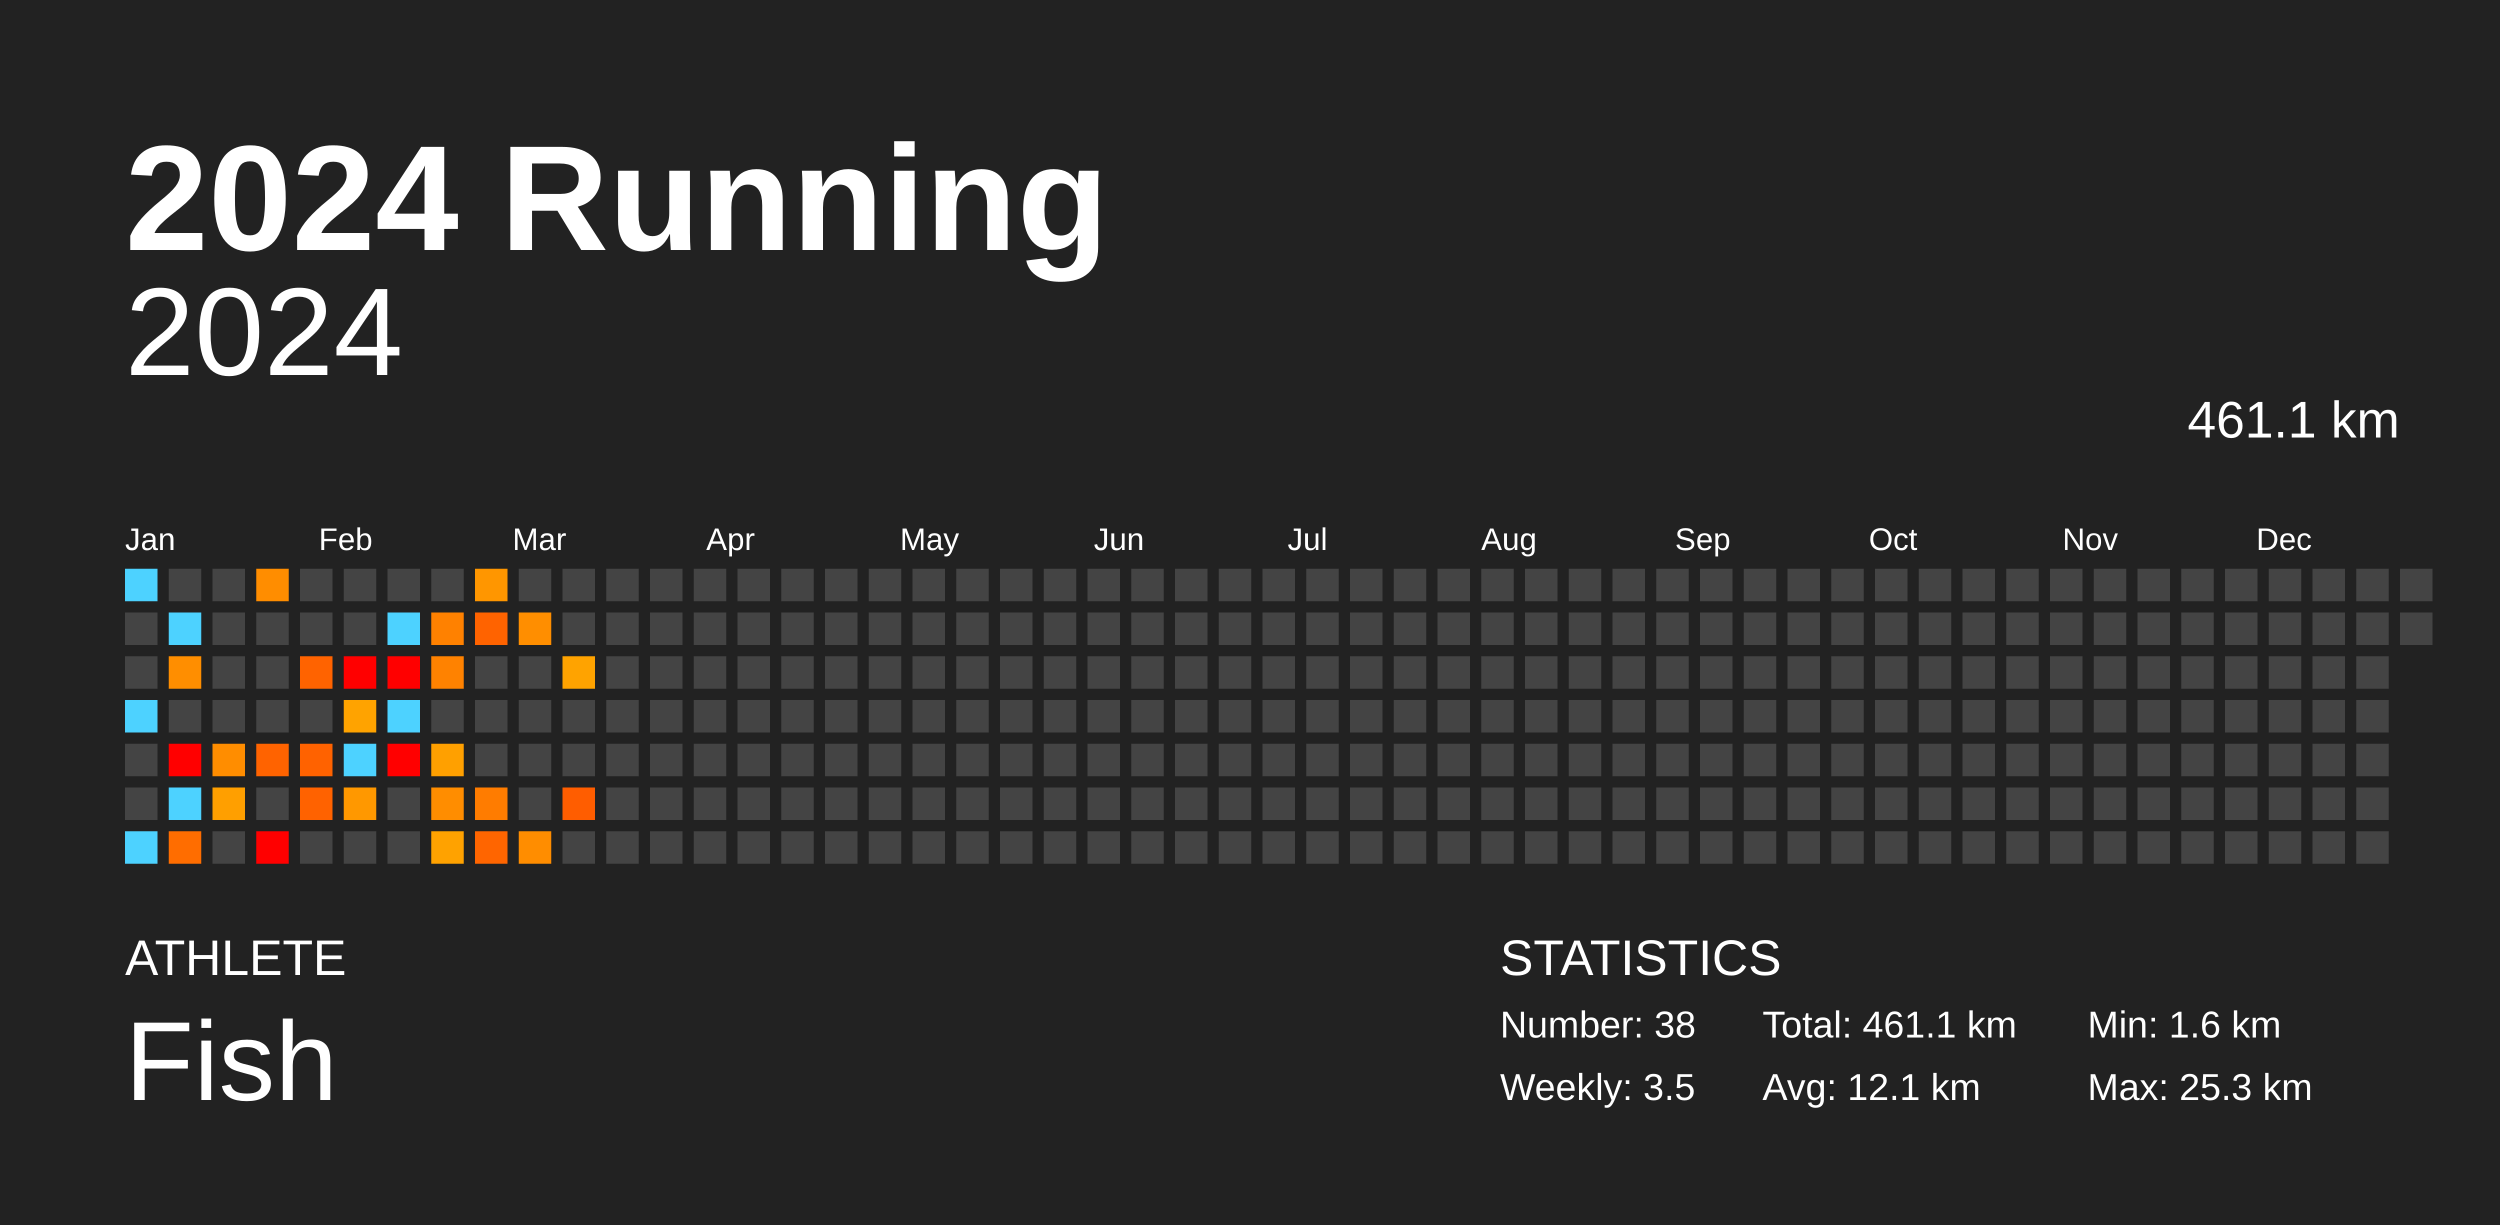
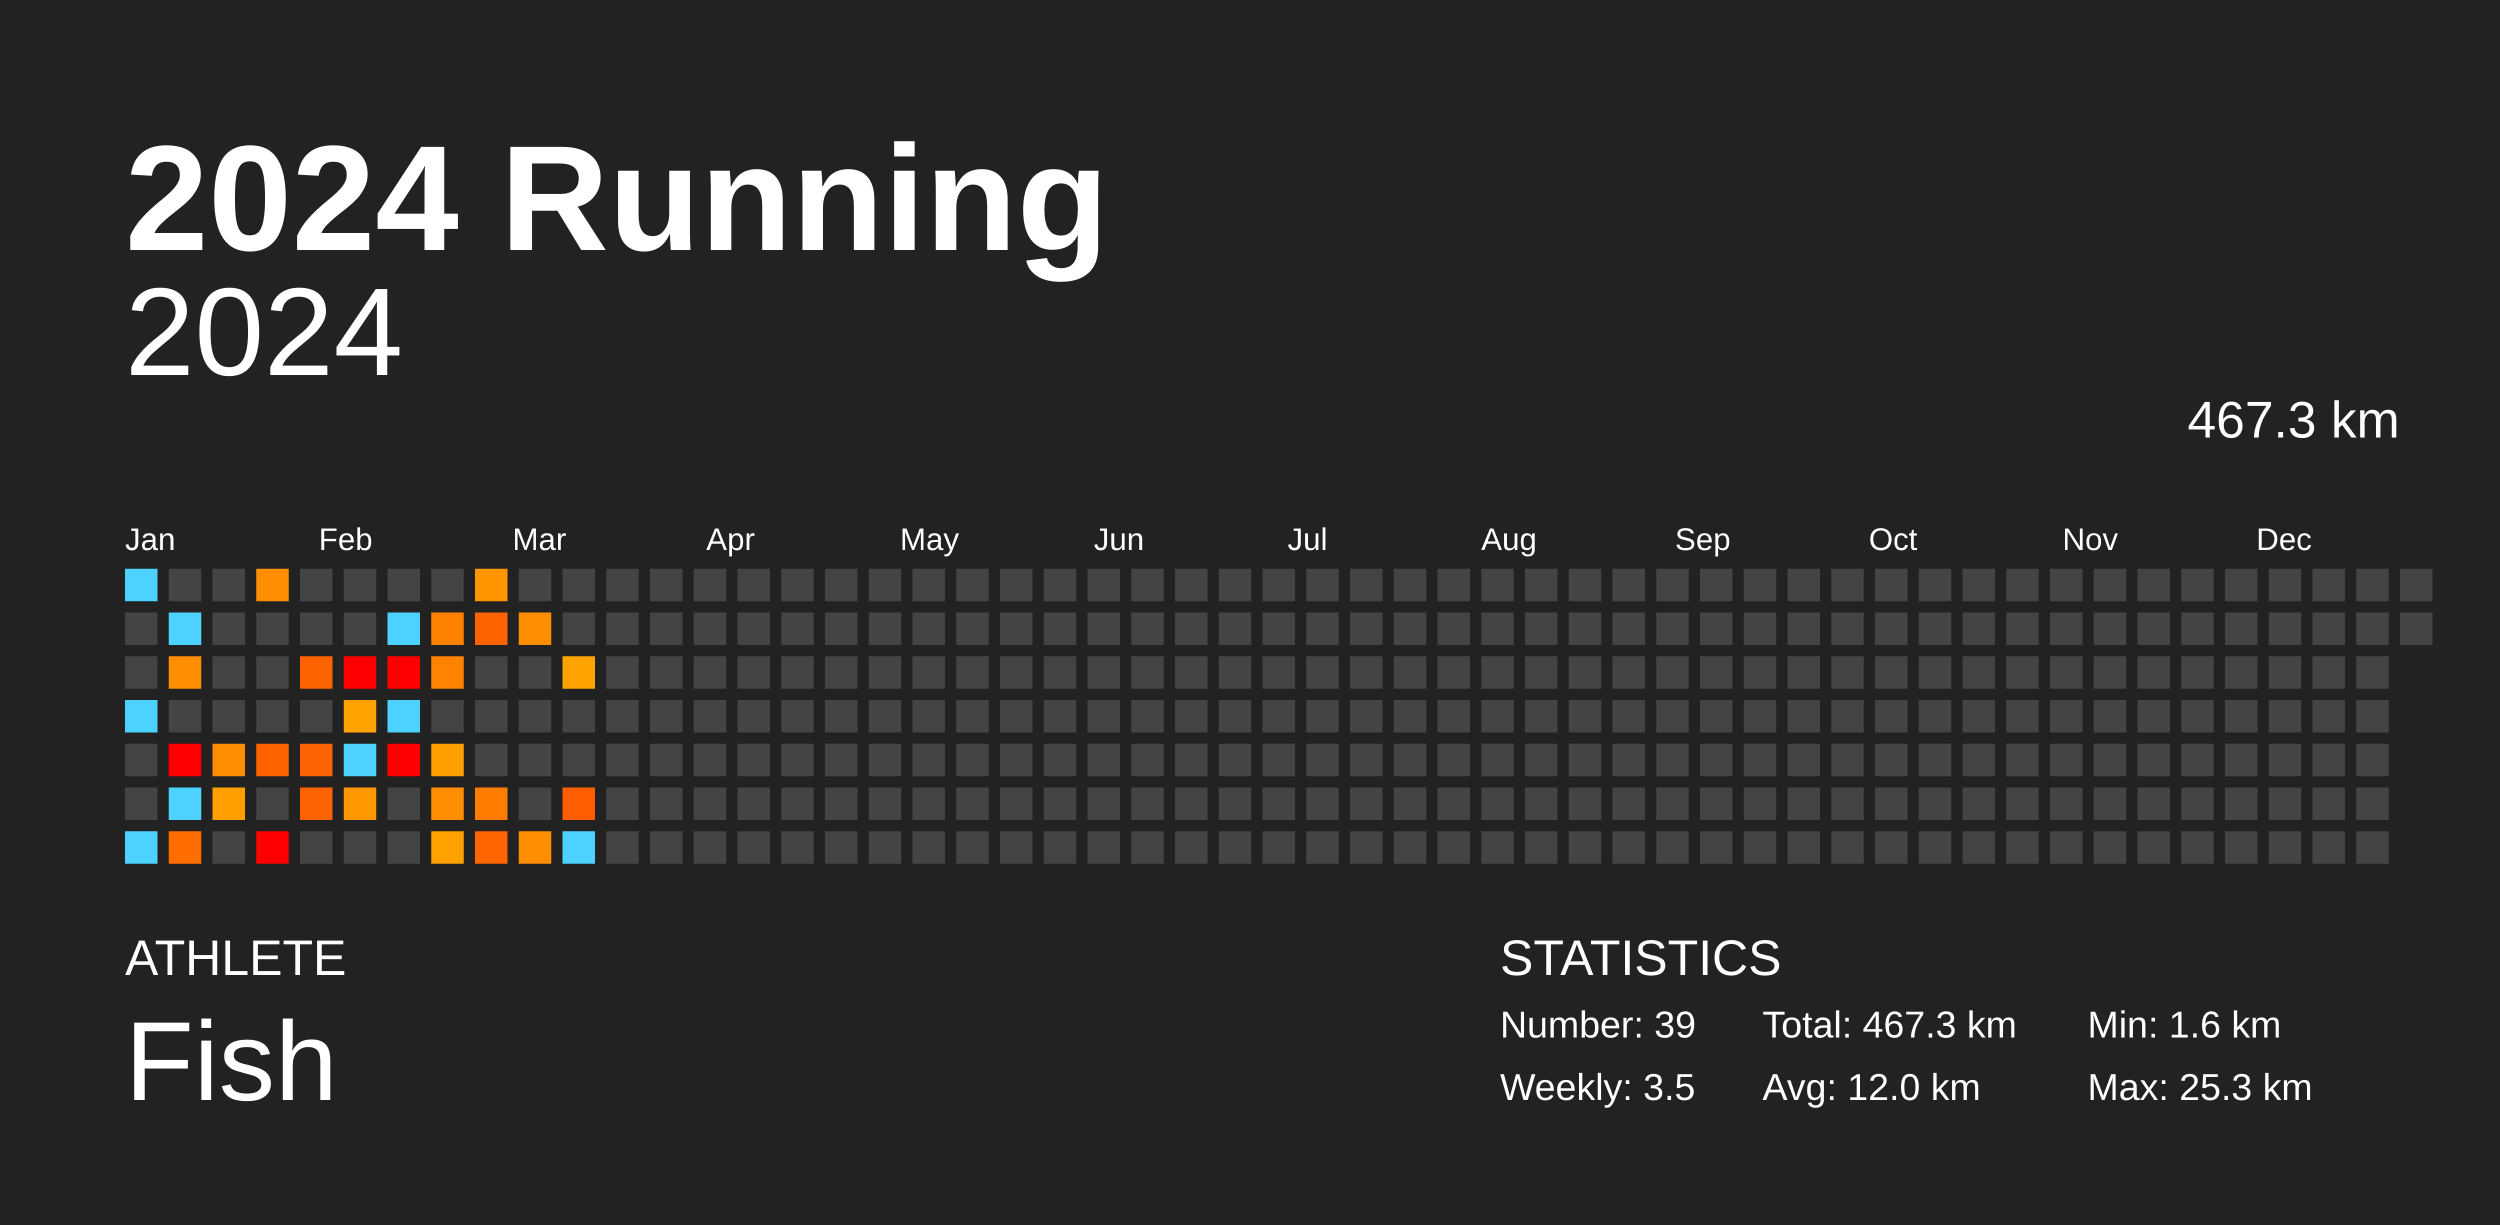
<svg xmlns="http://www.w3.org/2000/svg" baseProfile="full" height="98mm" version="1.1" viewBox="0,0,200,98" width="200mm">
  <defs />
  <rect fill="#222222" height="98" width="200" x="0" y="0" />
  <text fill="#FFFFFF" style="font-size:12px; font-family:Arial; font-weight:bold;" x="10" y="20">2024 Running</text>
  <text fill="#FFFFFF" style="font-size:4px; font-family:Arial" x="10" y="78">ATHLETE</text>
  <text fill="#FFFFFF" style="font-size:9px; font-family:Arial" x="10" y="88">Fish</text>
  <text fill="#FFFFFF" style="font-size:4px; font-family:Arial" x="120" y="78">STATISTICS</text>
-   <text fill="#FFFFFF" style="font-size:3px; font-family:Arial" x="120" y="83">Number: 38</text>
+   <text fill="#FFFFFF" style="font-size:3px; font-family:Arial" x="120" y="83">Number: 39</text>
  <text fill="#FFFFFF" style="font-size:3px; font-family:Arial" x="120" y="88">Weekly: 3.5</text>
-   <text fill="#FFFFFF" style="font-size:3px; font-family:Arial" x="141" y="83">Total: 461.1 km</text>
-   <text fill="#FFFFFF" style="font-size:3px; font-family:Arial" x="141" y="88">Avg: 12.1 km</text>
+   <text fill="#FFFFFF" style="font-size:3px; font-family:Arial" x="141" y="83">Total: 467.3 km</text>
+   <text fill="#FFFFFF" style="font-size:3px; font-family:Arial" x="141" y="88">Avg: 12.0 km</text>
  <text fill="#FFFFFF" style="font-size:3px; font-family:Arial" x="167" y="83">Min: 1.6 km</text>
  <text fill="#FFFFFF" style="font-size:3px; font-family:Arial" x="167" y="88">Max: 25.3 km</text>
  <text alignment-baseline="hanging" fill="#FFFFFF" style="font-size:10.0px; font-family:Arial;" x="10" y="30">2024</text>
-   <text alignment-baseline="hanging" fill="#FFFFFF" style="font-size:4.125px; font-family:Arial;" x="175" y="35">461.1 km</text>
+   <text alignment-baseline="hanging" fill="#FFFFFF" style="font-size:4.125px; font-family:Arial;" x="175" y="35">467.3 km</text>
  <text fill="#FFFFFF" style="font-size:2.5px; font-family:Arial" x="10.0" y="44">Jan</text>
  <text fill="#FFFFFF" style="font-size:2.5px; font-family:Arial" x="25.5" y="44">Feb</text>
  <text fill="#FFFFFF" style="font-size:2.5px; font-family:Arial" x="41.0" y="44">Mar</text>
  <text fill="#FFFFFF" style="font-size:2.5px; font-family:Arial" x="56.5" y="44">Apr</text>
  <text fill="#FFFFFF" style="font-size:2.5px; font-family:Arial" x="72.0" y="44">May</text>
  <text fill="#FFFFFF" style="font-size:2.5px; font-family:Arial" x="87.5" y="44">Jun</text>
  <text fill="#FFFFFF" style="font-size:2.5px; font-family:Arial" x="103.0" y="44">Jul</text>
  <text fill="#FFFFFF" style="font-size:2.5px; font-family:Arial" x="118.5" y="44">Aug</text>
  <text fill="#FFFFFF" style="font-size:2.5px; font-family:Arial" x="134.0" y="44">Sep</text>
  <text fill="#FFFFFF" style="font-size:2.5px; font-family:Arial" x="149.5" y="44">Oct</text>
  <text fill="#FFFFFF" style="font-size:2.5px; font-family:Arial" x="165.0" y="44">Nov</text>
  <text fill="#FFFFFF" style="font-size:2.5px; font-family:Arial" x="180.5" y="44">Dec</text>
  <rect fill="#4dd2ff" height="2.6" width="2.6" x="10.0" y="45.5" />
  <rect fill="#444444" height="2.6" width="2.6" x="10.0" y="49.0" />
  <rect fill="#444444" height="2.6" width="2.6" x="10.0" y="52.5" />
  <rect fill="#4dd2ff" height="2.6" width="2.6" x="10.0" y="56.0" />
  <rect fill="#444444" height="2.6" width="2.6" x="10.0" y="59.5" />
  <rect fill="#444444" height="2.6" width="2.6" x="10.0" y="63.0" />
  <rect fill="#4dd2ff" height="2.6" width="2.6" x="10.0" y="66.5" />
  <rect fill="#444444" height="2.6" width="2.6" x="13.5" y="45.5" />
  <rect fill="#4dd2ff" height="2.6" width="2.6" x="13.5" y="49.0" />
  <rect fill="#ff8e00" height="2.6" width="2.6" x="13.5" y="52.5" />
  <rect fill="#444444" height="2.6" width="2.6" x="13.5" y="56.0" />
  <rect fill="red" height="2.6" width="2.6" x="13.5" y="59.5" />
  <rect fill="#4dd2ff" height="2.6" width="2.6" x="13.5" y="63.0" />
  <rect fill="#ff6d00" height="2.6" width="2.6" x="13.5" y="66.5" />
  <rect fill="#444444" height="2.6" width="2.6" x="17.0" y="45.5" />
  <rect fill="#444444" height="2.6" width="2.6" x="17.0" y="49.0" />
  <rect fill="#444444" height="2.6" width="2.6" x="17.0" y="52.5" />
  <rect fill="#444444" height="2.6" width="2.6" x="17.0" y="56.0" />
  <rect fill="#ff8d00" height="2.6" width="2.6" x="17.0" y="59.5" />
  <rect fill="#ff9f00" height="2.6" width="2.6" x="17.0" y="63.0" />
  <rect fill="#444444" height="2.6" width="2.6" x="17.0" y="66.5" />
  <rect fill="#ff8d00" height="2.6" width="2.6" x="20.5" y="45.5" />
  <rect fill="#444444" height="2.6" width="2.6" x="20.5" y="49.0" />
  <rect fill="#444444" height="2.6" width="2.6" x="20.5" y="52.5" />
  <rect fill="#444444" height="2.6" width="2.6" x="20.5" y="56.0" />
  <rect fill="#ff6300" height="2.6" width="2.6" x="20.5" y="59.5" />
  <rect fill="#444444" height="2.6" width="2.6" x="20.5" y="63.0" />
  <rect fill="red" height="2.6" width="2.6" x="20.5" y="66.5" />
  <rect fill="#444444" height="2.6" width="2.6" x="24.0" y="45.5" />
  <rect fill="#444444" height="2.6" width="2.6" x="24.0" y="49.0" />
  <rect fill="#ff6300" height="2.6" width="2.6" x="24.0" y="52.5" />
  <rect fill="#444444" height="2.6" width="2.6" x="24.0" y="56.0" />
  <rect fill="#ff6200" height="2.6" width="2.6" x="24.0" y="59.5" />
  <rect fill="#ff6200" height="2.6" width="2.6" x="24.0" y="63.0" />
  <rect fill="#444444" height="2.6" width="2.6" x="24.0" y="66.5" />
  <rect fill="#444444" height="2.6" width="2.6" x="27.5" y="45.5" />
  <rect fill="#444444" height="2.6" width="2.6" x="27.5" y="49.0" />
  <rect fill="red" height="2.6" width="2.6" x="27.5" y="52.5" />
  <rect fill="#ffa300" height="2.6" width="2.6" x="27.5" y="56.0" />
  <rect fill="#4dd2ff" height="2.6" width="2.6" x="27.5" y="59.5" />
  <rect fill="#ff9800" height="2.6" width="2.6" x="27.5" y="63.0" />
  <rect fill="#444444" height="2.6" width="2.6" x="27.5" y="66.5" />
  <rect fill="#444444" height="2.6" width="2.6" x="31.0" y="45.5" />
  <rect fill="#4dd2ff" height="2.6" width="2.6" x="31.0" y="49.0" />
  <rect fill="red" height="2.6" width="2.6" x="31.0" y="52.5" />
  <rect fill="#4dd2ff" height="2.6" width="2.6" x="31.0" y="56.0" />
  <rect fill="red" height="2.6" width="2.6" x="31.0" y="59.5" />
  <rect fill="#444444" height="2.6" width="2.6" x="31.0" y="63.0" />
  <rect fill="#444444" height="2.6" width="2.6" x="31.0" y="66.5" />
  <rect fill="#444444" height="2.6" width="2.6" x="34.5" y="45.5" />
  <rect fill="#ff8100" height="2.6" width="2.6" x="34.5" y="49.0" />
  <rect fill="#ff8200" height="2.6" width="2.6" x="34.5" y="52.5" />
  <rect fill="#444444" height="2.6" width="2.6" x="34.5" y="56.0" />
  <rect fill="#ffa000" height="2.6" width="2.6" x="34.5" y="59.5" />
  <rect fill="#ff8d00" height="2.6" width="2.6" x="34.5" y="63.0" />
  <rect fill="#ffa200" height="2.6" width="2.6" x="34.5" y="66.5" />
  <rect fill="#ff9600" height="2.6" width="2.6" x="38.0" y="45.5" />
  <rect fill="#ff6300" height="2.6" width="2.6" x="38.0" y="49.0" />
  <rect fill="#444444" height="2.6" width="2.6" x="38.0" y="52.5" />
  <rect fill="#444444" height="2.6" width="2.6" x="38.0" y="56.0" />
  <rect fill="#444444" height="2.6" width="2.6" x="38.0" y="59.5" />
  <rect fill="#ff7c00" height="2.6" width="2.6" x="38.0" y="63.0" />
  <rect fill="#ff6500" height="2.6" width="2.6" x="38.0" y="66.5" />
  <rect fill="#444444" height="2.6" width="2.6" x="41.5" y="45.5" />
  <rect fill="#ff8e00" height="2.6" width="2.6" x="41.5" y="49.0" />
  <rect fill="#444444" height="2.6" width="2.6" x="41.5" y="52.5" />
  <rect fill="#444444" height="2.6" width="2.6" x="41.5" y="56.0" />
  <rect fill="#444444" height="2.6" width="2.6" x="41.5" y="59.5" />
  <rect fill="#444444" height="2.6" width="2.6" x="41.5" y="63.0" />
  <rect fill="#ff8d00" height="2.6" width="2.6" x="41.5" y="66.5" />
  <rect fill="#444444" height="2.6" width="2.6" x="45.0" y="45.5" />
  <rect fill="#444444" height="2.6" width="2.6" x="45.0" y="49.0" />
  <rect fill="#ffa300" height="2.6" width="2.6" x="45.0" y="52.5" />
  <rect fill="#444444" height="2.6" width="2.6" x="45.0" y="56.0" />
  <rect fill="#444444" height="2.6" width="2.6" x="45.0" y="59.5" />
  <rect fill="#ff5d00" height="2.6" width="2.6" x="45.0" y="63.0" />
-   <rect fill="#444444" height="2.6" width="2.6" x="45.0" y="66.5" />
+   <rect fill="#4dd2ff" height="2.6" width="2.6" x="45.0" y="66.5" />
  <rect fill="#444444" height="2.6" width="2.6" x="48.5" y="45.5" />
  <rect fill="#444444" height="2.6" width="2.6" x="48.5" y="49.0" />
  <rect fill="#444444" height="2.6" width="2.6" x="48.5" y="52.5" />
  <rect fill="#444444" height="2.6" width="2.6" x="48.5" y="56.0" />
  <rect fill="#444444" height="2.6" width="2.6" x="48.5" y="59.5" />
  <rect fill="#444444" height="2.6" width="2.6" x="48.5" y="63.0" />
  <rect fill="#444444" height="2.6" width="2.6" x="48.5" y="66.5" />
  <rect fill="#444444" height="2.6" width="2.6" x="52.0" y="45.5" />
  <rect fill="#444444" height="2.6" width="2.6" x="52.0" y="49.0" />
  <rect fill="#444444" height="2.6" width="2.6" x="52.0" y="52.5" />
  <rect fill="#444444" height="2.6" width="2.6" x="52.0" y="56.0" />
  <rect fill="#444444" height="2.6" width="2.6" x="52.0" y="59.5" />
  <rect fill="#444444" height="2.6" width="2.6" x="52.0" y="63.0" />
  <rect fill="#444444" height="2.6" width="2.6" x="52.0" y="66.5" />
  <rect fill="#444444" height="2.6" width="2.6" x="55.5" y="45.5" />
  <rect fill="#444444" height="2.6" width="2.6" x="55.5" y="49.0" />
  <rect fill="#444444" height="2.6" width="2.6" x="55.5" y="52.5" />
  <rect fill="#444444" height="2.6" width="2.6" x="55.5" y="56.0" />
  <rect fill="#444444" height="2.6" width="2.6" x="55.5" y="59.5" />
  <rect fill="#444444" height="2.6" width="2.6" x="55.5" y="63.0" />
  <rect fill="#444444" height="2.6" width="2.6" x="55.5" y="66.5" />
  <rect fill="#444444" height="2.6" width="2.6" x="59.0" y="45.5" />
  <rect fill="#444444" height="2.6" width="2.6" x="59.0" y="49.0" />
  <rect fill="#444444" height="2.6" width="2.6" x="59.0" y="52.5" />
  <rect fill="#444444" height="2.6" width="2.6" x="59.0" y="56.0" />
  <rect fill="#444444" height="2.6" width="2.6" x="59.0" y="59.5" />
  <rect fill="#444444" height="2.6" width="2.6" x="59.0" y="63.0" />
  <rect fill="#444444" height="2.6" width="2.6" x="59.0" y="66.5" />
  <rect fill="#444444" height="2.6" width="2.6" x="62.5" y="45.5" />
  <rect fill="#444444" height="2.6" width="2.6" x="62.5" y="49.0" />
  <rect fill="#444444" height="2.6" width="2.6" x="62.5" y="52.5" />
  <rect fill="#444444" height="2.6" width="2.6" x="62.5" y="56.0" />
  <rect fill="#444444" height="2.6" width="2.6" x="62.5" y="59.5" />
  <rect fill="#444444" height="2.6" width="2.6" x="62.5" y="63.0" />
  <rect fill="#444444" height="2.6" width="2.6" x="62.5" y="66.5" />
  <rect fill="#444444" height="2.6" width="2.6" x="66.0" y="45.5" />
  <rect fill="#444444" height="2.6" width="2.6" x="66.0" y="49.0" />
  <rect fill="#444444" height="2.6" width="2.6" x="66.0" y="52.5" />
  <rect fill="#444444" height="2.6" width="2.6" x="66.0" y="56.0" />
  <rect fill="#444444" height="2.6" width="2.6" x="66.0" y="59.5" />
  <rect fill="#444444" height="2.6" width="2.6" x="66.0" y="63.0" />
  <rect fill="#444444" height="2.6" width="2.6" x="66.0" y="66.5" />
  <rect fill="#444444" height="2.6" width="2.6" x="69.5" y="45.5" />
  <rect fill="#444444" height="2.6" width="2.6" x="69.5" y="49.0" />
  <rect fill="#444444" height="2.6" width="2.6" x="69.5" y="52.5" />
  <rect fill="#444444" height="2.6" width="2.6" x="69.5" y="56.0" />
  <rect fill="#444444" height="2.6" width="2.6" x="69.5" y="59.5" />
  <rect fill="#444444" height="2.6" width="2.6" x="69.5" y="63.0" />
  <rect fill="#444444" height="2.6" width="2.6" x="69.5" y="66.5" />
  <rect fill="#444444" height="2.6" width="2.6" x="73.0" y="45.5" />
  <rect fill="#444444" height="2.6" width="2.6" x="73.0" y="49.0" />
  <rect fill="#444444" height="2.6" width="2.6" x="73.0" y="52.5" />
  <rect fill="#444444" height="2.6" width="2.6" x="73.0" y="56.0" />
  <rect fill="#444444" height="2.6" width="2.6" x="73.0" y="59.5" />
  <rect fill="#444444" height="2.6" width="2.6" x="73.0" y="63.0" />
  <rect fill="#444444" height="2.6" width="2.6" x="73.0" y="66.5" />
  <rect fill="#444444" height="2.6" width="2.6" x="76.5" y="45.5" />
  <rect fill="#444444" height="2.6" width="2.6" x="76.5" y="49.0" />
  <rect fill="#444444" height="2.6" width="2.6" x="76.5" y="52.5" />
  <rect fill="#444444" height="2.6" width="2.6" x="76.5" y="56.0" />
  <rect fill="#444444" height="2.6" width="2.6" x="76.5" y="59.5" />
  <rect fill="#444444" height="2.6" width="2.6" x="76.5" y="63.0" />
  <rect fill="#444444" height="2.6" width="2.6" x="76.5" y="66.5" />
  <rect fill="#444444" height="2.6" width="2.6" x="80.0" y="45.5" />
  <rect fill="#444444" height="2.6" width="2.6" x="80.0" y="49.0" />
  <rect fill="#444444" height="2.6" width="2.6" x="80.0" y="52.5" />
  <rect fill="#444444" height="2.6" width="2.6" x="80.0" y="56.0" />
  <rect fill="#444444" height="2.6" width="2.6" x="80.0" y="59.5" />
  <rect fill="#444444" height="2.6" width="2.6" x="80.0" y="63.0" />
  <rect fill="#444444" height="2.6" width="2.6" x="80.0" y="66.5" />
  <rect fill="#444444" height="2.6" width="2.6" x="83.5" y="45.5" />
  <rect fill="#444444" height="2.6" width="2.6" x="83.5" y="49.0" />
  <rect fill="#444444" height="2.6" width="2.6" x="83.5" y="52.5" />
  <rect fill="#444444" height="2.6" width="2.6" x="83.5" y="56.0" />
  <rect fill="#444444" height="2.6" width="2.6" x="83.5" y="59.5" />
  <rect fill="#444444" height="2.6" width="2.6" x="83.5" y="63.0" />
  <rect fill="#444444" height="2.6" width="2.6" x="83.5" y="66.5" />
  <rect fill="#444444" height="2.6" width="2.6" x="87.0" y="45.5" />
  <rect fill="#444444" height="2.6" width="2.6" x="87.0" y="49.0" />
  <rect fill="#444444" height="2.6" width="2.6" x="87.0" y="52.5" />
  <rect fill="#444444" height="2.6" width="2.6" x="87.0" y="56.0" />
  <rect fill="#444444" height="2.6" width="2.6" x="87.0" y="59.5" />
  <rect fill="#444444" height="2.6" width="2.6" x="87.0" y="63.0" />
  <rect fill="#444444" height="2.6" width="2.6" x="87.0" y="66.5" />
  <rect fill="#444444" height="2.6" width="2.6" x="90.5" y="45.5" />
  <rect fill="#444444" height="2.6" width="2.6" x="90.5" y="49.0" />
  <rect fill="#444444" height="2.6" width="2.6" x="90.5" y="52.5" />
  <rect fill="#444444" height="2.6" width="2.6" x="90.5" y="56.0" />
  <rect fill="#444444" height="2.6" width="2.6" x="90.5" y="59.5" />
  <rect fill="#444444" height="2.6" width="2.6" x="90.5" y="63.0" />
  <rect fill="#444444" height="2.6" width="2.6" x="90.5" y="66.5" />
  <rect fill="#444444" height="2.6" width="2.6" x="94.0" y="45.5" />
  <rect fill="#444444" height="2.6" width="2.6" x="94.0" y="49.0" />
  <rect fill="#444444" height="2.6" width="2.6" x="94.0" y="52.5" />
  <rect fill="#444444" height="2.6" width="2.6" x="94.0" y="56.0" />
  <rect fill="#444444" height="2.6" width="2.6" x="94.0" y="59.5" />
  <rect fill="#444444" height="2.6" width="2.6" x="94.0" y="63.0" />
  <rect fill="#444444" height="2.6" width="2.6" x="94.0" y="66.5" />
  <rect fill="#444444" height="2.6" width="2.6" x="97.5" y="45.5" />
  <rect fill="#444444" height="2.6" width="2.6" x="97.5" y="49.0" />
  <rect fill="#444444" height="2.6" width="2.6" x="97.5" y="52.5" />
  <rect fill="#444444" height="2.6" width="2.6" x="97.5" y="56.0" />
  <rect fill="#444444" height="2.6" width="2.6" x="97.5" y="59.5" />
  <rect fill="#444444" height="2.6" width="2.6" x="97.5" y="63.0" />
  <rect fill="#444444" height="2.6" width="2.6" x="97.5" y="66.5" />
  <rect fill="#444444" height="2.6" width="2.6" x="101.0" y="45.5" />
  <rect fill="#444444" height="2.6" width="2.6" x="101.0" y="49.0" />
  <rect fill="#444444" height="2.6" width="2.6" x="101.0" y="52.5" />
  <rect fill="#444444" height="2.6" width="2.6" x="101.0" y="56.0" />
  <rect fill="#444444" height="2.6" width="2.6" x="101.0" y="59.5" />
  <rect fill="#444444" height="2.6" width="2.6" x="101.0" y="63.0" />
  <rect fill="#444444" height="2.6" width="2.6" x="101.0" y="66.5" />
  <rect fill="#444444" height="2.6" width="2.6" x="104.5" y="45.5" />
  <rect fill="#444444" height="2.6" width="2.6" x="104.5" y="49.0" />
  <rect fill="#444444" height="2.6" width="2.6" x="104.5" y="52.5" />
  <rect fill="#444444" height="2.6" width="2.6" x="104.5" y="56.0" />
  <rect fill="#444444" height="2.6" width="2.6" x="104.5" y="59.5" />
  <rect fill="#444444" height="2.6" width="2.6" x="104.5" y="63.0" />
  <rect fill="#444444" height="2.6" width="2.6" x="104.5" y="66.5" />
  <rect fill="#444444" height="2.6" width="2.6" x="108.0" y="45.5" />
  <rect fill="#444444" height="2.6" width="2.6" x="108.0" y="49.0" />
  <rect fill="#444444" height="2.6" width="2.6" x="108.0" y="52.5" />
  <rect fill="#444444" height="2.6" width="2.6" x="108.0" y="56.0" />
  <rect fill="#444444" height="2.6" width="2.6" x="108.0" y="59.5" />
  <rect fill="#444444" height="2.6" width="2.6" x="108.0" y="63.0" />
  <rect fill="#444444" height="2.6" width="2.6" x="108.0" y="66.5" />
  <rect fill="#444444" height="2.6" width="2.6" x="111.5" y="45.5" />
  <rect fill="#444444" height="2.6" width="2.6" x="111.5" y="49.0" />
  <rect fill="#444444" height="2.6" width="2.6" x="111.5" y="52.5" />
  <rect fill="#444444" height="2.6" width="2.6" x="111.5" y="56.0" />
  <rect fill="#444444" height="2.6" width="2.6" x="111.5" y="59.5" />
  <rect fill="#444444" height="2.6" width="2.6" x="111.5" y="63.0" />
  <rect fill="#444444" height="2.6" width="2.6" x="111.5" y="66.5" />
  <rect fill="#444444" height="2.6" width="2.6" x="115.0" y="45.5" />
  <rect fill="#444444" height="2.6" width="2.6" x="115.0" y="49.0" />
  <rect fill="#444444" height="2.6" width="2.6" x="115.0" y="52.5" />
  <rect fill="#444444" height="2.6" width="2.6" x="115.0" y="56.0" />
  <rect fill="#444444" height="2.6" width="2.6" x="115.0" y="59.5" />
  <rect fill="#444444" height="2.6" width="2.6" x="115.0" y="63.0" />
  <rect fill="#444444" height="2.6" width="2.6" x="115.0" y="66.5" />
  <rect fill="#444444" height="2.6" width="2.6" x="118.5" y="45.5" />
  <rect fill="#444444" height="2.6" width="2.6" x="118.5" y="49.0" />
  <rect fill="#444444" height="2.6" width="2.6" x="118.5" y="52.5" />
  <rect fill="#444444" height="2.6" width="2.6" x="118.5" y="56.0" />
  <rect fill="#444444" height="2.6" width="2.6" x="118.5" y="59.5" />
  <rect fill="#444444" height="2.6" width="2.6" x="118.5" y="63.0" />
  <rect fill="#444444" height="2.6" width="2.6" x="118.5" y="66.5" />
  <rect fill="#444444" height="2.6" width="2.6" x="122.0" y="45.5" />
  <rect fill="#444444" height="2.6" width="2.6" x="122.0" y="49.0" />
  <rect fill="#444444" height="2.6" width="2.6" x="122.0" y="52.5" />
  <rect fill="#444444" height="2.6" width="2.6" x="122.0" y="56.0" />
  <rect fill="#444444" height="2.6" width="2.6" x="122.0" y="59.5" />
  <rect fill="#444444" height="2.6" width="2.6" x="122.0" y="63.0" />
  <rect fill="#444444" height="2.6" width="2.6" x="122.0" y="66.5" />
  <rect fill="#444444" height="2.6" width="2.6" x="125.5" y="45.5" />
  <rect fill="#444444" height="2.6" width="2.6" x="125.5" y="49.0" />
  <rect fill="#444444" height="2.6" width="2.6" x="125.5" y="52.5" />
  <rect fill="#444444" height="2.6" width="2.6" x="125.5" y="56.0" />
  <rect fill="#444444" height="2.6" width="2.6" x="125.5" y="59.5" />
  <rect fill="#444444" height="2.6" width="2.6" x="125.5" y="63.0" />
  <rect fill="#444444" height="2.6" width="2.6" x="125.5" y="66.5" />
  <rect fill="#444444" height="2.6" width="2.6" x="129.0" y="45.5" />
  <rect fill="#444444" height="2.6" width="2.6" x="129.0" y="49.0" />
  <rect fill="#444444" height="2.6" width="2.6" x="129.0" y="52.5" />
  <rect fill="#444444" height="2.6" width="2.6" x="129.0" y="56.0" />
  <rect fill="#444444" height="2.6" width="2.6" x="129.0" y="59.5" />
  <rect fill="#444444" height="2.6" width="2.6" x="129.0" y="63.0" />
  <rect fill="#444444" height="2.6" width="2.6" x="129.0" y="66.5" />
  <rect fill="#444444" height="2.6" width="2.6" x="132.5" y="45.5" />
  <rect fill="#444444" height="2.6" width="2.6" x="132.5" y="49.0" />
  <rect fill="#444444" height="2.6" width="2.6" x="132.5" y="52.5" />
  <rect fill="#444444" height="2.6" width="2.6" x="132.5" y="56.0" />
  <rect fill="#444444" height="2.6" width="2.6" x="132.5" y="59.5" />
  <rect fill="#444444" height="2.6" width="2.6" x="132.5" y="63.0" />
  <rect fill="#444444" height="2.6" width="2.6" x="132.5" y="66.5" />
  <rect fill="#444444" height="2.6" width="2.6" x="136.0" y="45.5" />
  <rect fill="#444444" height="2.6" width="2.6" x="136.0" y="49.0" />
  <rect fill="#444444" height="2.6" width="2.6" x="136.0" y="52.5" />
  <rect fill="#444444" height="2.6" width="2.6" x="136.0" y="56.0" />
  <rect fill="#444444" height="2.6" width="2.6" x="136.0" y="59.5" />
  <rect fill="#444444" height="2.6" width="2.6" x="136.0" y="63.0" />
  <rect fill="#444444" height="2.6" width="2.6" x="136.0" y="66.5" />
  <rect fill="#444444" height="2.6" width="2.6" x="139.5" y="45.5" />
  <rect fill="#444444" height="2.6" width="2.6" x="139.5" y="49.0" />
  <rect fill="#444444" height="2.6" width="2.6" x="139.5" y="52.5" />
  <rect fill="#444444" height="2.6" width="2.6" x="139.5" y="56.0" />
  <rect fill="#444444" height="2.6" width="2.6" x="139.5" y="59.5" />
  <rect fill="#444444" height="2.6" width="2.6" x="139.5" y="63.0" />
  <rect fill="#444444" height="2.6" width="2.6" x="139.5" y="66.5" />
  <rect fill="#444444" height="2.6" width="2.6" x="143.0" y="45.5" />
  <rect fill="#444444" height="2.6" width="2.6" x="143.0" y="49.0" />
  <rect fill="#444444" height="2.6" width="2.6" x="143.0" y="52.5" />
  <rect fill="#444444" height="2.6" width="2.6" x="143.0" y="56.0" />
  <rect fill="#444444" height="2.6" width="2.6" x="143.0" y="59.5" />
  <rect fill="#444444" height="2.6" width="2.6" x="143.0" y="63.0" />
  <rect fill="#444444" height="2.6" width="2.6" x="143.0" y="66.5" />
  <rect fill="#444444" height="2.6" width="2.6" x="146.5" y="45.5" />
  <rect fill="#444444" height="2.6" width="2.6" x="146.5" y="49.0" />
  <rect fill="#444444" height="2.6" width="2.6" x="146.5" y="52.5" />
  <rect fill="#444444" height="2.6" width="2.6" x="146.5" y="56.0" />
  <rect fill="#444444" height="2.6" width="2.6" x="146.5" y="59.5" />
  <rect fill="#444444" height="2.6" width="2.6" x="146.5" y="63.0" />
  <rect fill="#444444" height="2.6" width="2.6" x="146.5" y="66.5" />
  <rect fill="#444444" height="2.6" width="2.6" x="150.0" y="45.5" />
  <rect fill="#444444" height="2.6" width="2.6" x="150.0" y="49.0" />
  <rect fill="#444444" height="2.6" width="2.6" x="150.0" y="52.5" />
  <rect fill="#444444" height="2.6" width="2.6" x="150.0" y="56.0" />
  <rect fill="#444444" height="2.6" width="2.6" x="150.0" y="59.5" />
  <rect fill="#444444" height="2.6" width="2.6" x="150.0" y="63.0" />
  <rect fill="#444444" height="2.6" width="2.6" x="150.0" y="66.5" />
  <rect fill="#444444" height="2.6" width="2.6" x="153.5" y="45.5" />
  <rect fill="#444444" height="2.6" width="2.6" x="153.5" y="49.0" />
  <rect fill="#444444" height="2.6" width="2.6" x="153.5" y="52.5" />
  <rect fill="#444444" height="2.6" width="2.6" x="153.5" y="56.0" />
  <rect fill="#444444" height="2.6" width="2.6" x="153.5" y="59.5" />
  <rect fill="#444444" height="2.6" width="2.6" x="153.5" y="63.0" />
  <rect fill="#444444" height="2.6" width="2.6" x="153.5" y="66.5" />
  <rect fill="#444444" height="2.6" width="2.6" x="157.0" y="45.5" />
  <rect fill="#444444" height="2.6" width="2.6" x="157.0" y="49.0" />
  <rect fill="#444444" height="2.6" width="2.6" x="157.0" y="52.5" />
  <rect fill="#444444" height="2.6" width="2.6" x="157.0" y="56.0" />
  <rect fill="#444444" height="2.6" width="2.6" x="157.0" y="59.5" />
  <rect fill="#444444" height="2.6" width="2.6" x="157.0" y="63.0" />
  <rect fill="#444444" height="2.6" width="2.6" x="157.0" y="66.5" />
  <rect fill="#444444" height="2.6" width="2.6" x="160.5" y="45.5" />
  <rect fill="#444444" height="2.6" width="2.6" x="160.5" y="49.0" />
  <rect fill="#444444" height="2.6" width="2.6" x="160.5" y="52.5" />
  <rect fill="#444444" height="2.6" width="2.6" x="160.5" y="56.0" />
  <rect fill="#444444" height="2.6" width="2.6" x="160.5" y="59.5" />
  <rect fill="#444444" height="2.6" width="2.6" x="160.5" y="63.0" />
  <rect fill="#444444" height="2.6" width="2.6" x="160.5" y="66.5" />
  <rect fill="#444444" height="2.6" width="2.6" x="164.0" y="45.5" />
  <rect fill="#444444" height="2.6" width="2.6" x="164.0" y="49.0" />
  <rect fill="#444444" height="2.6" width="2.6" x="164.0" y="52.5" />
  <rect fill="#444444" height="2.6" width="2.6" x="164.0" y="56.0" />
  <rect fill="#444444" height="2.6" width="2.6" x="164.0" y="59.5" />
  <rect fill="#444444" height="2.6" width="2.6" x="164.0" y="63.0" />
  <rect fill="#444444" height="2.6" width="2.6" x="164.0" y="66.5" />
  <rect fill="#444444" height="2.6" width="2.6" x="167.5" y="45.5" />
  <rect fill="#444444" height="2.6" width="2.6" x="167.5" y="49.0" />
  <rect fill="#444444" height="2.6" width="2.6" x="167.5" y="52.5" />
  <rect fill="#444444" height="2.6" width="2.6" x="167.5" y="56.0" />
  <rect fill="#444444" height="2.6" width="2.6" x="167.5" y="59.5" />
  <rect fill="#444444" height="2.6" width="2.6" x="167.5" y="63.0" />
  <rect fill="#444444" height="2.6" width="2.6" x="167.5" y="66.5" />
  <rect fill="#444444" height="2.6" width="2.6" x="171.0" y="45.5" />
  <rect fill="#444444" height="2.6" width="2.6" x="171.0" y="49.0" />
  <rect fill="#444444" height="2.6" width="2.6" x="171.0" y="52.5" />
  <rect fill="#444444" height="2.6" width="2.6" x="171.0" y="56.0" />
  <rect fill="#444444" height="2.6" width="2.6" x="171.0" y="59.5" />
  <rect fill="#444444" height="2.6" width="2.6" x="171.0" y="63.0" />
  <rect fill="#444444" height="2.6" width="2.6" x="171.0" y="66.5" />
  <rect fill="#444444" height="2.6" width="2.6" x="174.5" y="45.5" />
  <rect fill="#444444" height="2.6" width="2.6" x="174.5" y="49.0" />
  <rect fill="#444444" height="2.6" width="2.6" x="174.5" y="52.5" />
  <rect fill="#444444" height="2.6" width="2.6" x="174.5" y="56.0" />
  <rect fill="#444444" height="2.6" width="2.6" x="174.5" y="59.5" />
  <rect fill="#444444" height="2.6" width="2.6" x="174.5" y="63.0" />
  <rect fill="#444444" height="2.6" width="2.6" x="174.5" y="66.5" />
  <rect fill="#444444" height="2.6" width="2.6" x="178.0" y="45.5" />
  <rect fill="#444444" height="2.6" width="2.6" x="178.0" y="49.0" />
  <rect fill="#444444" height="2.6" width="2.6" x="178.0" y="52.5" />
  <rect fill="#444444" height="2.6" width="2.6" x="178.0" y="56.0" />
  <rect fill="#444444" height="2.6" width="2.6" x="178.0" y="59.5" />
  <rect fill="#444444" height="2.6" width="2.6" x="178.0" y="63.0" />
  <rect fill="#444444" height="2.6" width="2.6" x="178.0" y="66.5" />
  <rect fill="#444444" height="2.6" width="2.6" x="181.5" y="45.5" />
  <rect fill="#444444" height="2.6" width="2.6" x="181.5" y="49.0" />
  <rect fill="#444444" height="2.6" width="2.6" x="181.5" y="52.5" />
  <rect fill="#444444" height="2.6" width="2.6" x="181.5" y="56.0" />
  <rect fill="#444444" height="2.6" width="2.6" x="181.5" y="59.5" />
  <rect fill="#444444" height="2.6" width="2.6" x="181.5" y="63.0" />
  <rect fill="#444444" height="2.6" width="2.6" x="181.5" y="66.5" />
  <rect fill="#444444" height="2.6" width="2.6" x="185.0" y="45.5" />
  <rect fill="#444444" height="2.6" width="2.6" x="185.0" y="49.0" />
  <rect fill="#444444" height="2.6" width="2.6" x="185.0" y="52.5" />
  <rect fill="#444444" height="2.6" width="2.6" x="185.0" y="56.0" />
  <rect fill="#444444" height="2.6" width="2.6" x="185.0" y="59.5" />
  <rect fill="#444444" height="2.6" width="2.6" x="185.0" y="63.0" />
  <rect fill="#444444" height="2.6" width="2.6" x="185.0" y="66.5" />
  <rect fill="#444444" height="2.6" width="2.6" x="188.5" y="45.5" />
  <rect fill="#444444" height="2.6" width="2.6" x="188.5" y="49.0" />
  <rect fill="#444444" height="2.6" width="2.6" x="188.5" y="52.5" />
  <rect fill="#444444" height="2.6" width="2.6" x="188.5" y="56.0" />
  <rect fill="#444444" height="2.6" width="2.6" x="188.5" y="59.5" />
  <rect fill="#444444" height="2.6" width="2.6" x="188.5" y="63.0" />
  <rect fill="#444444" height="2.6" width="2.6" x="188.5" y="66.5" />
  <rect fill="#444444" height="2.6" width="2.6" x="192.0" y="45.5" />
  <rect fill="#444444" height="2.6" width="2.6" x="192.0" y="49.0" />
</svg>
